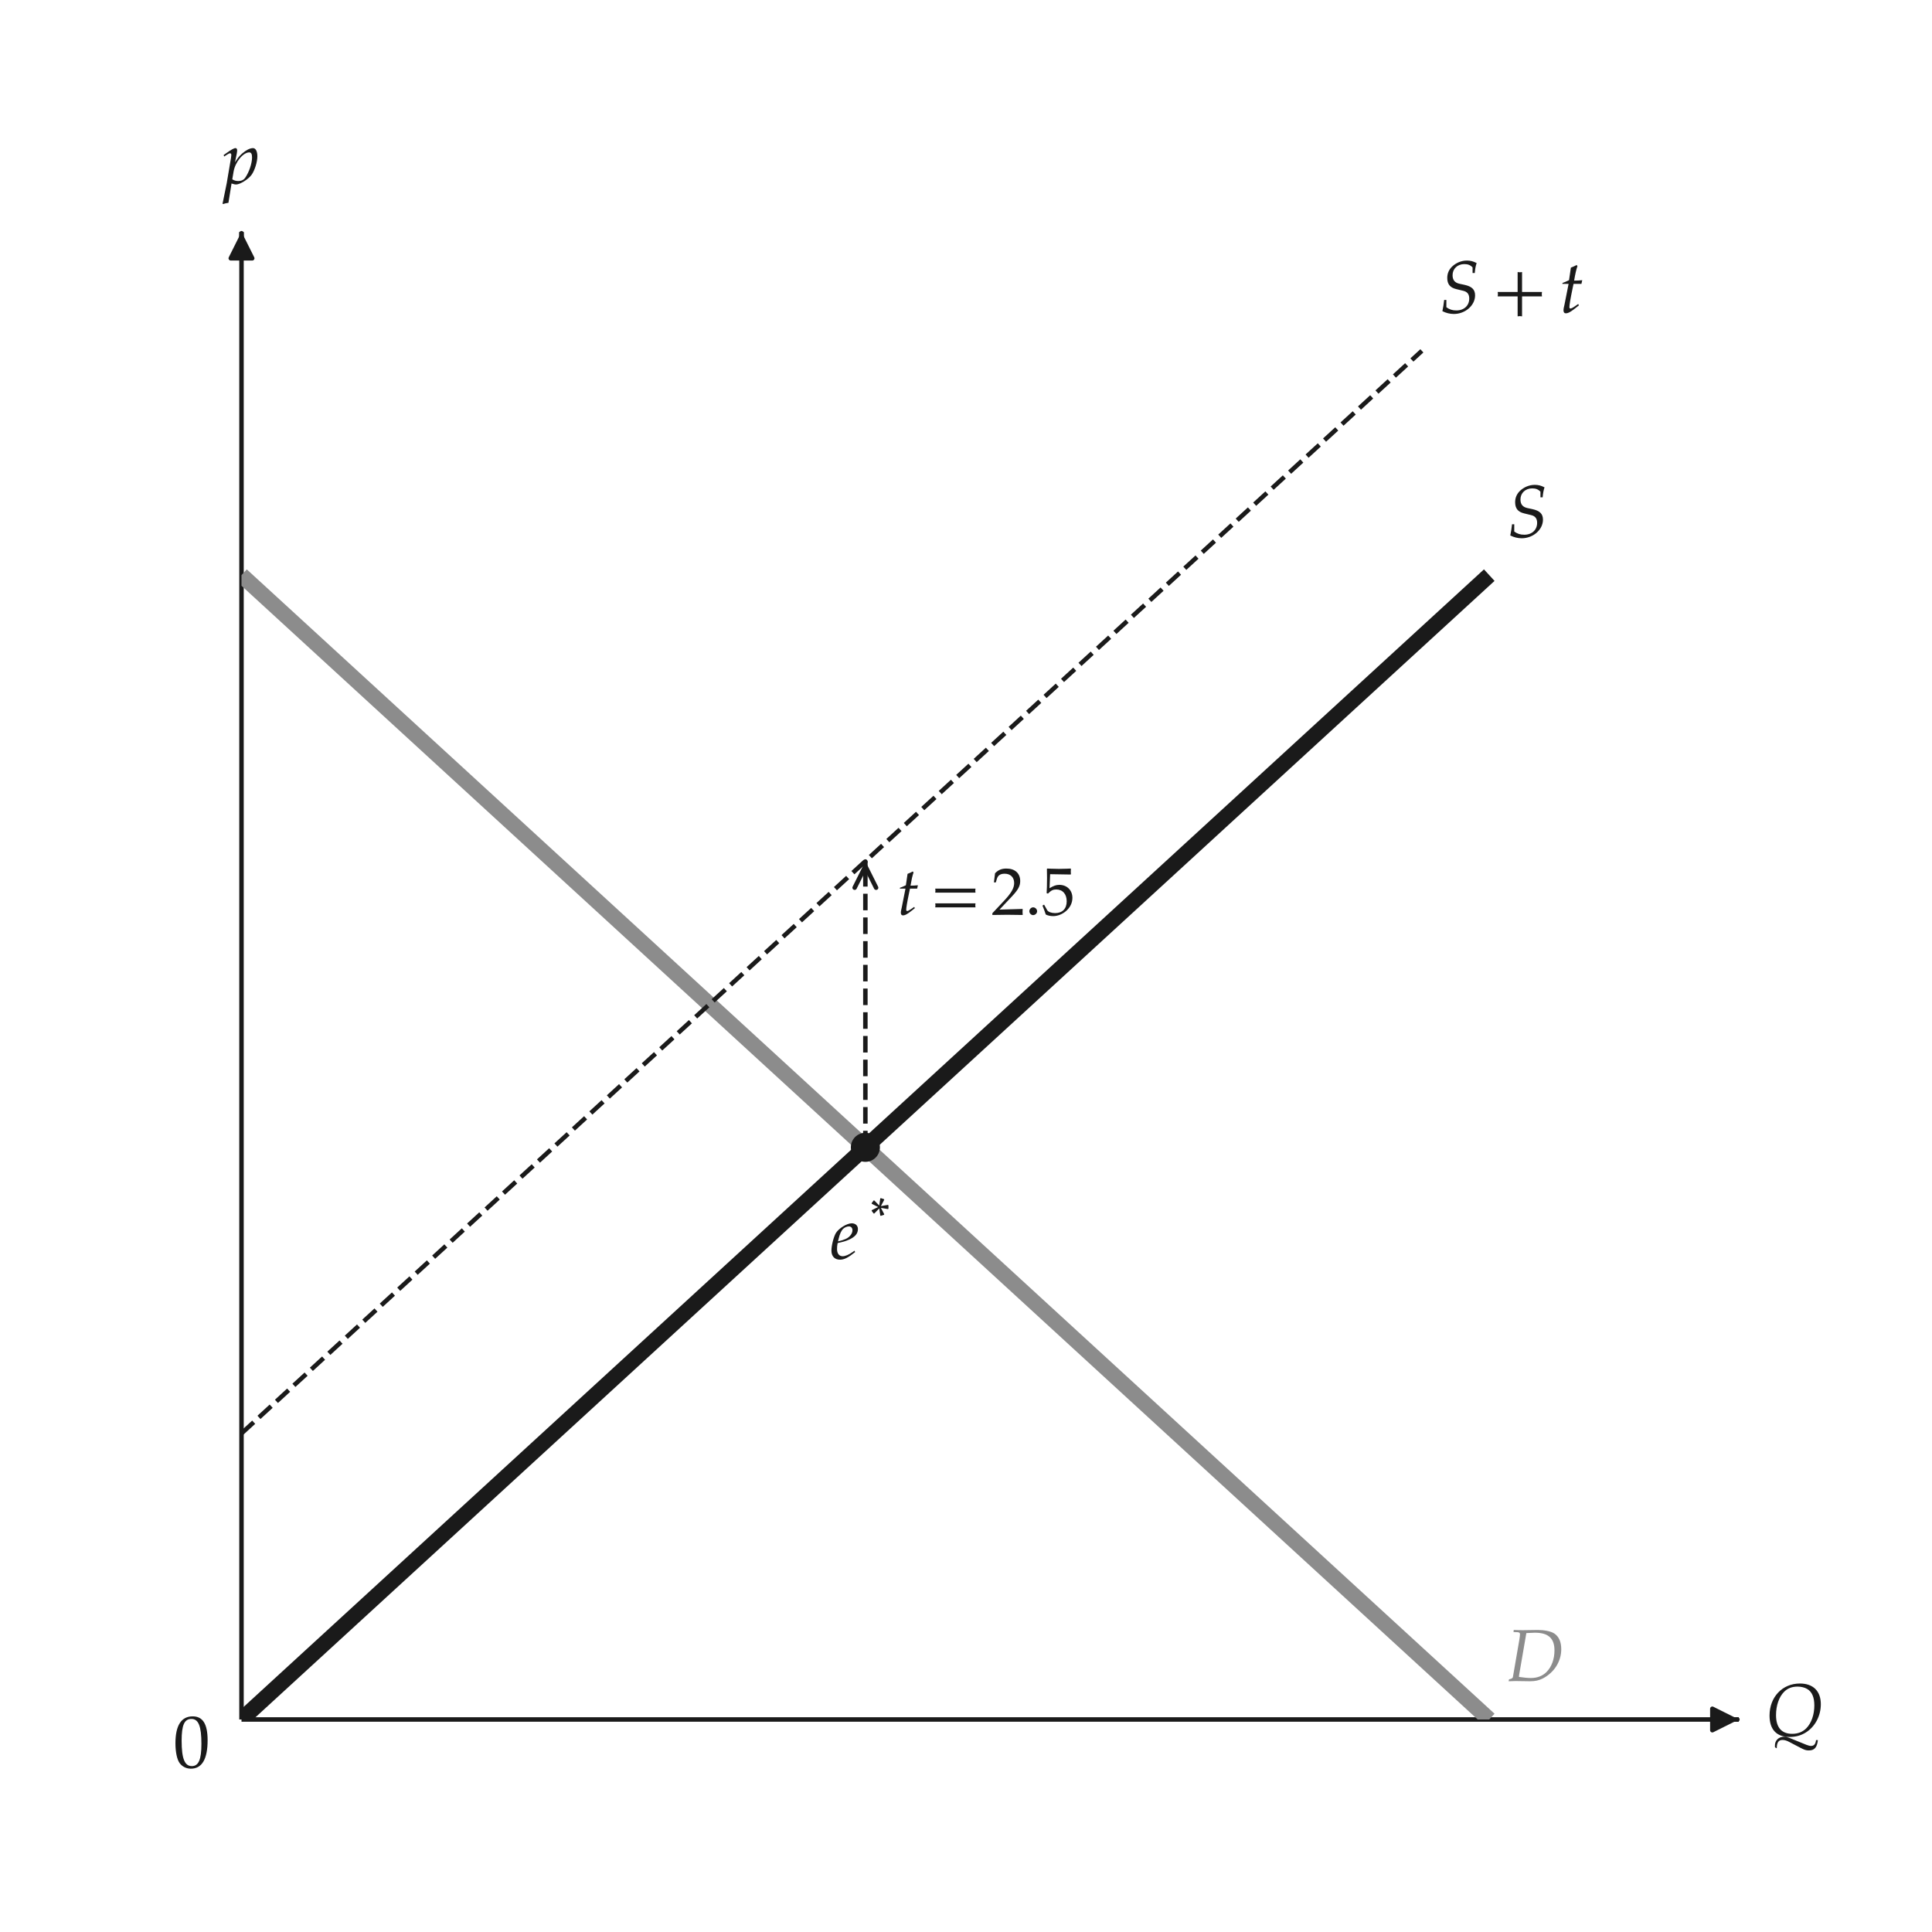
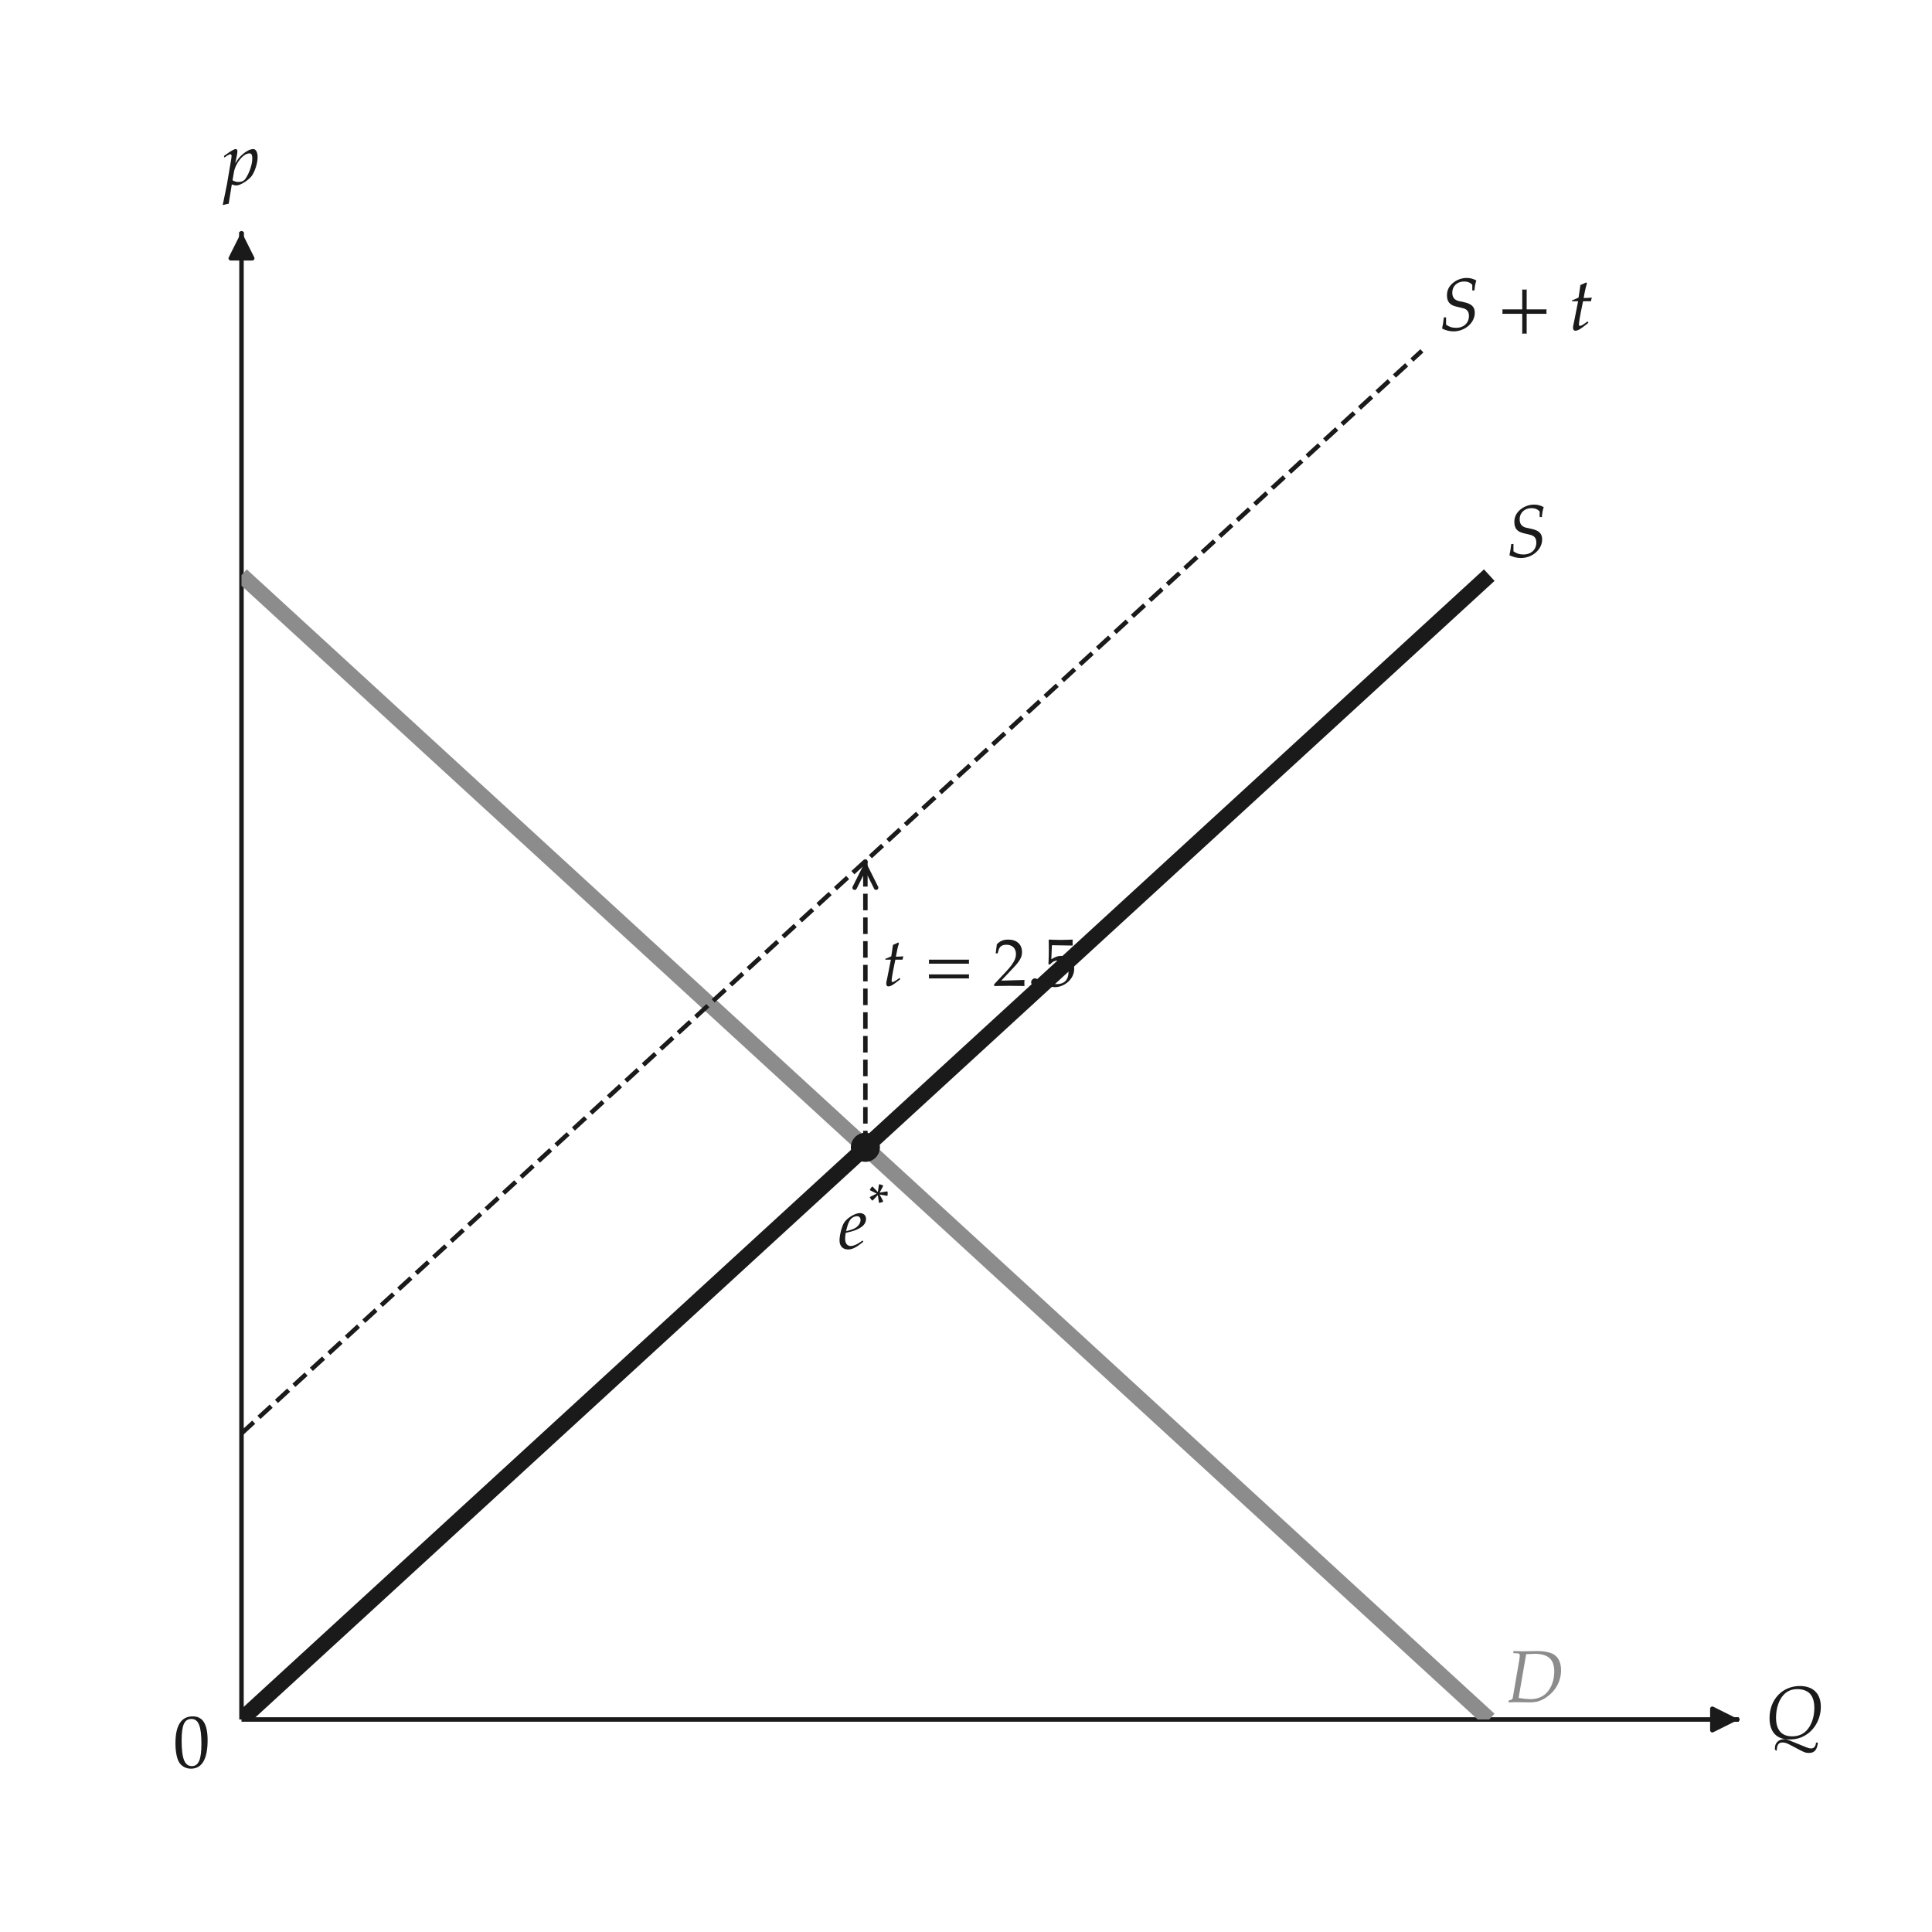
<svg xmlns="http://www.w3.org/2000/svg" xmlns:xlink="http://www.w3.org/1999/xlink" width="432pt" height="432pt" viewBox="0 0 432 432" version="1.1">
  <defs>
    <style type="text/css">*{stroke-linejoin: round; stroke-linecap: butt}</style>
  </defs>
  <g id="figure_1">
    <g id="patch_1">
      <path d="M 0 432  L 432 432  L 432 0  L 0 0  z " style="fill: #ffffff" />
    </g>
    <g id="axes_1">
      <g id="axes.x">
        <path d="M 54 384.48  L 388.8 384.48  " style="fill: none; stroke: #1a1a1a; stroke-linejoin: miter" />
      </g>
      <g id="patch_2">
        <path d="M 388.465 384.48  Q 388.633 384.48 387.682 384.48  " style="fill: none; stroke: #1a1a1a; stroke-linecap: round" />
        <path d="M 382.882 382.08  L 387.682 384.48  L 382.882 386.88  z " style="fill: #1a1a1a; stroke: #1a1a1a; stroke-linecap: round" />
      </g>
      <g id="axes.y">
        <path d="M 54 384.48  L 54 51.84  " style="fill: none; stroke: #1a1a1a; stroke-linejoin: miter" />
      </g>
      <g id="patch_3">
        <path d="M 54 52.173  Q 54 52.006 54 52.958  " style="fill: none; stroke: #1a1a1a; stroke-linecap: round" />
        <path d="M 51.6 57.758  L 54 52.958  L 56.4 57.758  z " style="fill: #1a1a1a; stroke: #1a1a1a; stroke-linecap: round" />
      </g>
      <g id="axes.y.label">
-         <g style="fill: #1a1a1a" transform="translate(49.875 41.2035) scale(0.165 -0.165)">
-           <defs>
-             <path id="TeXGyrePagella-Italic-51" d="M -45 -1728  L 0 -1766  C 134 -1722 262 -1690 467 -1658  L 736 19  L 794 0  C 960 -58 1056 -70 1126 -70  C 1485 -70 2221 397 2496 800  C 2758 1190 2976 1894 2976 2374  C 2976 2803 2829 3085 2598 3085  C 2330 3085 1997 2912 1658 2618  C 1402 2387 1267 2227 1037 1850  L 1190 2611  C 1210 2720 1222 2816 1222 2893  C 1222 3014 1171 3085 1082 3085  C 947 3085 704 2950 230 2611  L 51 2483  L 96 2355  L 301 2490  C 480 2605 550 2637 608 2637  C 672 2637 717 2579 717 2490  C 717 2438 704 2310 691 2246  L 320 51  L 6 -1491  L -45 -1728  z M 800 378  L 915 1056  C 1056 1875 1741 2714 2272 2714  C 2438 2714 2515 2573 2515 2278  C 2515 1760 2259 998 1920 512  C 1792 326 1587 230 1325 230  C 1126 230 966 275 800 378  z " transform="scale(0.015625)" />
-           </defs>
-           <use xlink:href="#TeXGyrePagella-Italic-51" transform="translate(0 0.796875)" />
-         </g>
+         <path d="M 57.605 35.164  C 57.605 34.059 57.226 33.333 56.632 33.333  C 55.939 33.333 55.081 33.779 54.206 34.538  C 53.546 35.132 53.2 35.544 52.606 36.517  L 53.002 34.554  C 53.051 34.273 53.084 34.026 53.084 33.828  C 53.084 33.514 52.952 33.333 52.721 33.333  C 52.375 33.333 51.748 33.679 50.527 34.554  L 50.065 34.884  L 50.18 35.214  L 50.708 34.867  C 51.17 34.571 51.352 34.488 51.5 34.488  C 51.665 34.488 51.781 34.636 51.781 34.867  C 51.781 34.999 51.748 35.33 51.715 35.495  L 50.758 41.154  L 49.949 45.13  L 49.817 45.741  L 49.933 45.84  C 50.279 45.724 50.609 45.642 51.137 45.559  L 51.83 41.236  L 51.979 41.286  C 52.408 41.434 52.655 41.468 52.837 41.468  C 53.761 41.468 55.658 40.263 56.368 39.224  C 57.044 38.217 57.605 36.402 57.605 35.164  z M 56.417 35.412  C 56.417 36.748 55.757 38.712 54.883 39.966  C 54.553 40.444 54.025 40.692 53.348 40.692  C 52.837 40.692 52.424 40.577 51.995 40.312  L 52.292 38.563  C 52.655 36.452 54.421 34.29 55.79 34.29  C 56.219 34.29 56.417 34.653 56.417 35.412  z " style="fill: #1a1a1a" />
      </g>
      <g id="axes.x.label">
-         <g style="fill: #1a1a1a" transform="translate(394.8 388.1513) scale(0.165 -0.165)">
-           <defs>
-             <path id="TeXGyrePagella-Italic-32" d="M 339 1741  C 339 531 941 -115 2067 -115  C 2611 -115 3066 6 3482 269  C 4288 768 4787 1709 4787 2720  C 4787 3859 4122 4518 2970 4518  C 1453 4518 339 3347 339 1741  z M 806 -909  C 806 -909 806 -966 813 -1018  L 966 -1101  C 966 -608 1120 -378 1459 -378  C 1645 -378 1824 -429 2074 -563  L 3002 -1050  C 3386 -1248 3501 -1286 3757 -1286  C 4237 -1286 4467 -1011 4531 -390  L 4371 -390  C 4333 -736 4192 -896 3936 -896  C 3827 -896 3706 -864 3539 -800  L 2029 -186  C 1869 -122 1754 -96 1606 -96  C 1133 -96 781 -422 806 -909  z M 902 1773  C 902 2605 1158 3354 1600 3795  C 1901 4102 2285 4250 2771 4250  C 3078 4250 3392 4173 3603 4045  C 4019 3802 4224 3322 4224 2618  C 4224 1811 3968 1088 3533 640  C 3219 320 2803 154 2304 154  C 1382 154 902 704 902 1773  z " transform="scale(0.015625)" />
-           </defs>
-           <use xlink:href="#TeXGyrePagella-Italic-32" transform="translate(0 0.40625)" />
-         </g>
+         <path d="M 406.482 389.653  L 406.07 389.653  C 405.971 390.544 405.608 390.956 404.947 390.956  C 404.667 390.956 404.353 390.874 403.925 390.709  L 400.031 389.125  C 399.618 388.96 399.321 388.894 398.942 388.894  C 397.721 388.894 396.813 389.735 396.879 390.989  C 396.879 390.989 396.879 391.138 396.896 391.27  L 397.291 391.484  C 397.291 390.214 397.688 389.62 398.562 389.62  C 399.041 389.62 399.502 389.752 400.146 390.098  L 402.538 391.352  C 403.529 391.864 403.825 391.963 404.486 391.963  C 405.723 391.963 406.317 391.253 406.482 389.653  z M 407.142 381.634  C 407.142 378.697 405.426 376.997 402.456 376.997  C 398.546 376.997 395.675 380.017 395.675 384.158  C 395.675 387.277 397.226 388.943 400.13 388.943  C 401.532 388.943 402.704 388.63 403.776 387.953  C 405.855 386.666 407.142 384.241 407.142 381.634  z M 405.69 381.898  C 405.69 383.977 405.03 385.841 403.908 386.996  C 403.099 387.821 402.027 388.25 400.74 388.25  C 398.364 388.25 397.127 386.831 397.127 384.076  C 397.127 381.931 397.786 380 398.925 378.862  C 399.7 378.07 400.69 377.69 401.945 377.69  C 402.736 377.69 403.545 377.888 404.089 378.218  C 405.162 378.845 405.69 380.083 405.69 381.898  z " style="fill: #1a1a1a" />
      </g>
      <g id="axes.origin.label">
-         <g style="fill: #1a1a1a" transform="translate(38.75 395.1513) scale(0.165 -0.165)">
-           <defs>
-             <path id="TeXGyrePagella-Regular-11" d="M 186 2074  C 186 1325 320 678 544 365  C 768 51 1126 -128 1523 -128  C 2490 -128 2976 704 2976 2342  C 2976 3744 2560 4410 1683 4410  C 691 4410 186 3622 186 2074  z M 723 2304  C 723 3654 960 4186 1568 4186  C 2189 4186 2438 3558 2438 2022  C 2438 659 2195 96 1606 96  C 986 96 723 742 723 2304  z " transform="scale(0.015625)" />
-           </defs>
-           <use xlink:href="#TeXGyrePagella-Regular-11" />
-         </g>
+         <path d="M 39.228 389.805  C 39.228 391.736 39.575 393.402 40.153 394.211  C 40.73 395.019 41.654 395.481 42.677 395.481  C 45.169 395.481 46.422 393.336 46.422 389.112  C 46.422 385.499 45.35 383.783 43.09 383.783  C 40.532 383.783 39.228 385.812 39.228 389.805  z M 40.614 389.211  C 40.614 385.73 41.225 384.36 42.792 384.36  C 44.393 384.36 45.036 385.977 45.036 389.937  C 45.036 393.452 44.41 394.904 42.892 394.904  C 41.291 394.904 40.614 393.237 40.614 389.211  z " style="fill: #1a1a1a" />
      </g>
      <g id="market.demand">
-         <path d="M 54 128.603  L 333 384.48  " clip-path="url(#p35f99c2f36)" style="fill: none; stroke: #8c8c8c; stroke-width: 3.5; stroke-linejoin: miter" />
+         <path d="M 54 128.603  L 333 384.48  " clip-path="url(#p66b2bd1cf5)" style="fill: none; stroke: #8c8c8c; stroke-width: 3.5; stroke-linejoin: miter" />
      </g>
      <g id="market.supply">
-         <path d="M 54 384.48  L 333 128.603  " clip-path="url(#p35f99c2f36)" style="fill: none; stroke: #1a1a1a; stroke-width: 3.5; stroke-linejoin: miter" />
+         <path d="M 54 384.48  L 333 128.603  " clip-path="url(#p66b2bd1cf5)" style="fill: none; stroke: #1a1a1a; stroke-width: 3.5; stroke-linejoin: miter" />
      </g>
      <g id="market.supply.taxed">
-         <path d="M 54 320.511  L 317.934 78.451  " clip-path="url(#p35f99c2f36)" style="fill: none; stroke-dasharray: 3.7,1.6; stroke-dashoffset: 0; stroke: #1a1a1a; stroke-linejoin: miter" />
+         <path d="M 54 320.511  L 317.934 78.451  " clip-path="url(#p66b2bd1cf5)" style="fill: none; stroke-dasharray: 3.7,1.6; stroke-dashoffset: 0; stroke: #1a1a1a; stroke-linejoin: miter" />
      </g>
      <g id="market.tax.shift">
        <path d="M 193.5 256.542  L 193.5 192.572  " style="fill: none; stroke-dasharray: 3.7,1.6; stroke-dashoffset: 0; stroke: #1a1a1a; stroke-linejoin: miter" />
      </g>
      <g id="patch_4">
        <path d="M 193.5 192.636  Q 193.5 192.604 193.5 193.69  " style="fill: none; stroke: #1a1a1a; stroke-linecap: round" />
        <path d="M 191.1 198.49  L 193.5 193.69  L 195.9 198.49  " style="fill: none; stroke: #1a1a1a; stroke-linecap: round" />
      </g>
      <g id="market.equilibrium.baseline">
        <defs>
-           <path id="m326873a9fe" d="M 0 3.25  C 0.862 3.25 1.689 2.908 2.298 2.298  C 2.908 1.689 3.25 0.862 3.25 0  C 3.25 -0.862 2.908 -1.689 2.298 -2.298  C 1.689 -2.908 0.862 -3.25 0 -3.25  C -0.862 -3.25 -1.689 -2.908 -2.298 -2.298  C -2.908 -1.689 -3.25 -0.862 -3.25 0  C -3.25 0.862 -2.908 1.689 -2.298 2.298  C -1.689 2.908 -0.862 3.25 0 3.25  z " />
+           <path id="maa554f7b7d" d="M 0 3.25  C 0.862 3.25 1.689 2.908 2.298 2.298  C 2.908 1.689 3.25 0.862 3.25 0  C 3.25 -0.862 2.908 -1.689 2.298 -2.298  C 1.689 -2.908 0.862 -3.25 0 -3.25  C -0.862 -3.25 -1.689 -2.908 -2.298 -2.298  C -2.908 -1.689 -3.25 -0.862 -3.25 0  C -3.25 0.862 -2.908 1.689 -2.298 2.298  C -1.689 2.908 -0.862 3.25 0 3.25  z " />
        </defs>
        <g>
-           <use xlink:href="#m326873a9fe" x="193.5" y="256.542" style="fill: #1a1a1a" />
+           <use xlink:href="#maa554f7b7d" x="193.5" y="256.542" style="fill: #1a1a1a" />
        </g>
      </g>
      <g id="market.tax.shift.label">
-         <g style="fill: #1a1a1a" transform="translate(200.5929 204.5599) scale(0.15 -0.15)">
-           <defs>
-             <path id="TeXGyrePagella-Italic-55" d="M 262 2496  L 800 2496  L 442 685  C 410 525 358 365 358 198  C 358 38 429 -58 550 -58  C 774 -58 992 70 1498 474  C 1613 563 1574 538 1696 634  L 1632 749  L 1344 550  C 1152 416 1030 358 954 358  C 902 358 870 410 870 486  C 870 653 947 1152 1146 2099  L 1229 2496  L 1914 2496  L 1984 2816  C 1741 2790 1523 2778 1280 2778  C 1382 3379 1453 3693 1568 4038  L 1498 4134  C 1370 4058 1197 3981 998 3904  L 838 2816  C 557 2682 390 2611 275 2579  L 262 2496  z " transform="scale(0.015625)" />
-             <path id="TeXGyrePagella-Regular-1e" d="M 512 704  L 4352 704  C 4339 768 4333 832 4333 896  C 4333 960 4339 1024 4352 1088  L 512 1088  C 525 1024 531 960 531 896  C 531 832 525 768 512 704  z M 512 2112  L 4352 2112  C 4339 2176 4333 2240 4333 2304  C 4333 2368 4339 2432 4352 2496  L 512 2496  C 525 2432 531 2368 531 2304  C 531 2240 525 2176 512 2112  z " transform="scale(0.015625)" />
-             <path id="TeXGyrePagella-Regular-13" d="M 102 -19  C 576 -6 1056 0 1530 0  C 2016 0 2509 -6 2995 -19  C 2982 115 2982 179 2982 269  C 2982 352 2982 416 2995 557  L 781 493  L 1946 1728  C 2566 2387 2758 2739 2758 3219  C 2758 3955 2259 4410 1446 4410  C 986 4410 672 4282 358 3962  L 250 3091  L 435 3091  L 518 3386  C 621 3757 851 3917 1280 3917  C 1830 3917 2182 3571 2182 3027  C 2182 2547 1914 2074 1190 1306  L 102 147  L 102 -19  z " transform="scale(0.015625)" />
-             <path id="TeXGyrePagella-Regular-f" d="M 429 339  C 429 147 602 -32 787 -32  C 992 -32 1171 141 1171 339  C 1171 531 992 710 794 710  C 602 710 429 531 429 339  z " transform="scale(0.015625)" />
-             <path id="TeXGyrePagella-Regular-16" d="M 83 877  C 230 512 307 307 397 26  C 576 -70 832 -128 1107 -128  C 1536 -128 1990 58 2342 365  C 2733 710 2938 1146 2938 1619  C 2938 2342 2419 2854 1690 2854  C 1382 2854 1152 2771 755 2534  L 813 3872  L 2765 3840  L 2797 3872  C 2784 3987 2784 4026 2784 4122  C 2784 4224 2784 4262 2797 4378  C 2797 4378 2765 4410 2765 4410  C 2765 4410 2086 4378 1651 4378  C 1216 4378 538 4410 538 4410  C 538 4410 506 4378 506 4378  L 518 3501  C 518 2938 499 2342 480 2061  L 608 2022  C 909 2323 1082 2413 1395 2413  C 2010 2413 2394 1978 2394 1286  C 2394 576 1984 160 1286 160  C 941 160 621 275 531 442  L 237 966  L 83 877  z " transform="scale(0.015625)" />
-           </defs>
-           <use xlink:href="#TeXGyrePagella-Italic-55" transform="translate(0 0.09375)" />
-           <use xlink:href="#TeXGyrePagella-Regular-1e" transform="translate(48.85996 0.09375)" />
-           <use xlink:href="#TeXGyrePagella-Regular-13" transform="translate(140.4199 0.09375)" />
-           <use xlink:href="#TeXGyrePagella-Regular-f" transform="translate(190.4198 0.09375)" />
-           <use xlink:href="#TeXGyrePagella-Regular-16" transform="translate(215.4198 0.09375)" />
-         </g>
+         <path d="M 201.978 213.828  C 201.408 213.888 200.898 213.918 200.328 213.918  C 200.568 212.508 200.733 211.773 201.003 210.963  L 200.838 210.738  C 200.538 210.918 200.133 211.098 199.668 211.278  L 199.293 213.828  C 198.633 214.143 198.243 214.308 197.973 214.383  L 197.943 214.578  L 199.203 214.578  L 198.363 218.823  C 198.288 219.198 198.168 219.573 198.168 219.963  C 198.168 220.338 198.333 220.563 198.618 220.563  C 199.143 220.563 199.653 220.263 200.838 219.318  C 201.108 219.108 201.018 219.168 201.303 218.943  L 201.153 218.673  L 200.478 219.138  C 200.028 219.453 199.743 219.588 199.563 219.588  C 199.443 219.588 199.368 219.468 199.368 219.288  C 199.368 218.898 199.548 217.728 200.013 215.508  L 200.208 214.578  L 201.813 214.578  z M 216.69 215.478  C 216.66 215.328 216.645 215.178 216.645 215.028  C 216.645 214.878 216.66 214.728 216.69 214.578  L 207.69 214.578  C 207.72 214.728 207.735 214.878 207.735 215.028  C 207.735 215.178 207.72 215.328 207.69 215.478  z M 216.69 218.778  C 216.66 218.628 216.645 218.478 216.645 218.328  C 216.645 218.178 216.66 218.028 216.69 217.878  L 207.69 217.878  C 207.72 218.028 207.735 218.178 207.735 218.328  C 207.735 218.478 207.72 218.628 207.69 218.778  z M 229.077 220.473  C 229.047 220.158 229.047 220.008 229.047 219.798  C 229.047 219.603 229.047 219.453 229.077 219.123  L 223.887 219.273  L 226.617 216.378  C 228.072 214.833 228.522 214.008 228.522 212.883  C 228.522 211.158 227.352 210.093 225.447 210.093  C 224.367 210.093 223.632 210.393 222.897 211.143  L 222.642 213.183  L 223.077 213.183  L 223.272 212.493  C 223.512 211.623 224.052 211.248 225.057 211.248  C 226.347 211.248 227.172 212.058 227.172 213.333  C 227.172 214.458 226.542 215.568 224.847 217.368  L 222.297 220.083  L 222.297 220.473  L 225.642 220.428  z M 232.302 219.633  C 232.302 219.183 231.882 218.763 231.417 218.763  C 230.967 218.763 230.562 219.183 230.562 219.633  C 230.562 220.083 230.967 220.503 231.402 220.503  C 231.882 220.503 232.302 220.098 232.302 219.633  z M 240.192 216.633  C 240.192 214.938 238.977 213.738 237.267 213.738  C 236.547 213.738 236.007 213.933 235.077 214.488  L 235.212 211.353  L 239.787 211.428  L 239.862 211.353  C 239.832 211.083 239.832 210.993 239.832 210.768  C 239.832 210.528 239.832 210.438 239.862 210.168  L 239.787 210.093  C 239.787 210.093 238.197 210.168 237.177 210.168  C 236.157 210.168 234.567 210.093 234.567 210.093  L 234.492 210.168  L 234.522 212.223  C 234.522 213.543 234.477 214.938 234.432 215.598  L 234.732 215.688  C 235.437 214.983 235.842 214.773 236.577 214.773  C 238.017 214.773 238.917 215.793 238.917 217.413  C 238.917 219.078 237.957 220.053 236.322 220.053  C 235.512 220.053 234.762 219.783 234.552 219.393  L 233.862 218.163  L 233.502 218.373  C 233.847 219.228 234.027 219.708 234.237 220.368  C 234.657 220.593 235.257 220.728 235.902 220.728  C 236.907 220.728 237.972 220.293 238.797 219.573  C 239.712 218.763 240.192 217.743 240.192 216.633  z " style="fill: #1a1a1a" />
      </g>
      <g id="market.demand.label">
-         <g style="fill: #8c8c8c" transform="translate(336.8734 376.0151) scale(0.165 -0.165)">
-           <defs>
-             <path id="TeXGyrePagella-Italic-25" d="M 179 -19  C 378 -6 576 0 774 0  C 1190 0 1606 -19 2022 -19  C 2483 -19 2797 51 3130 218  C 4128 730 4742 1696 4742 2758  C 4742 3386 4550 3834 4160 4109  C 3866 4320 3251 4429 2714 4429  C 2278 4429 1843 4410 1408 4410  C 1146 4410 883 4416 621 4429  L 602 4250  L 941 4237  C 1094 4230 1165 4179 1165 4064  C 1165 3974 1139 3770 1107 3578  L 550 352  C 525 205 333 179 211 147  L 179 -19  z M 1075 358  C 1075 435 1082 480 1101 595  L 1715 4160  C 1965 4160 2208 4192 2458 4192  C 3622 4192 4154 3706 4154 2656  C 4154 1907 3910 1235 3475 794  C 3130 442 2662 262 2106 262  C 1824 262 1510 294 1075 358  z " transform="scale(0.015625)" />
-           </defs>
-           <use xlink:href="#TeXGyrePagella-Italic-25" transform="translate(0 0.796875)" />
-         </g>
+         <path d="M 349.055 373.491  C 349.055 371.874 348.56 370.719 347.553 370.009  C 346.794 369.465 345.21 369.184 343.824 369.184  L 340.458 369.234  L 338.429 369.184  L 338.379 369.646  L 339.254 369.679  C 339.65 369.696 339.831 369.828 339.831 370.125  C 339.831 370.356 339.765 370.884 339.683 371.379  L 338.247 379.695  C 338.181 380.074 337.686 380.14 337.373 380.223  L 337.29 380.652  C 337.802 380.619 338.313 380.602 338.825 380.602  L 342.042 380.652  C 343.23 380.652 344.039 380.47 344.897 380.041  C 347.471 378.721 349.055 376.23 349.055 373.491  z M 347.537 373.755  C 347.537 375.685 346.91 377.418 345.788 378.556  C 344.897 379.464 343.692 379.926 342.257 379.926  C 341.531 379.926 340.722 379.843 339.6 379.678  C 339.6 379.48 339.617 379.365 339.666 379.068  L 341.25 369.877  C 341.894 369.877 342.521 369.795 343.164 369.795  C 346.167 369.795 347.537 371.049 347.537 373.755  z " style="fill: #8c8c8c" />
      </g>
      <g id="market.supply.label">
-         <g style="fill: #1a1a1a" transform="translate(337.0084 120.1277) scale(0.165 -0.165)">
-           <defs>
-             <path id="TeXGyrePagella-Italic-34" d="M 269 128  C 589 -32 922 -115 1261 -115  C 2253 -115 3104 627 3104 1498  C 3104 2003 2829 2272 2182 2413  L 1766 2502  C 1344 2592 1152 2829 1152 3251  C 1152 3808 1581 4211 2170 4211  C 2483 4211 2694 4128 2886 3923  L 2886 3437  L 3078 3437  C 3104 3782 3149 4026 3238 4301  C 2944 4454 2701 4518 2394 4518  C 1920 4518 1440 4320 1094 3981  C 826 3712 691 3392 691 3014  C 691 2470 934 2170 1472 2042  L 2080 1894  C 2432 1811 2598 1594 2598 1222  C 2598 608 2144 192 1485 192  C 1139 192 896 269 614 467  L 614 1101  L 422 1101  C 384 749 339 461 269 128  z " transform="scale(0.015625)" />
-           </defs>
-           <use xlink:href="#TeXGyrePagella-Italic-34" transform="translate(0 0.40625)" />
-         </g>
+         <path d="M 345.177 113.39  C 344.418 112.994 343.791 112.829 342.999 112.829  C 341.778 112.829 340.541 113.34 339.65 114.215  C 338.957 114.908 338.61 115.733 338.61 116.706  C 338.61 118.109 339.237 118.884 340.623 119.214  L 342.191 119.594  C 343.098 119.808 343.527 120.369 343.527 121.326  C 343.527 122.91 342.356 123.983 340.656 123.983  C 339.765 123.983 339.138 123.785 338.412 123.273  L 338.412 121.64  L 337.917 121.64  C 337.818 122.547 337.703 123.29 337.521 124.148  C 338.346 124.56 339.204 124.775 340.079 124.775  C 342.636 124.775 344.831 122.861 344.831 120.617  C 344.831 119.313 344.121 118.62 342.455 118.257  L 341.382 118.026  C 340.293 117.795 339.798 117.185 339.798 116.096  C 339.798 114.66 340.904 113.621 342.422 113.621  C 343.23 113.621 343.775 113.835 344.27 114.363  L 344.27 115.617  L 344.765 115.617  C 344.831 114.726 344.946 114.099 345.177 113.39  z " style="fill: #1a1a1a" />
      </g>
      <g id="market.equilibrium.baseline.label">
-         <g style="fill: #1a1a1a" transform="translate(185.6625 281.599) scale(0.165 -0.165)">
-           <defs>
-             <path id="TeXGyrePagella-Italic-46" d="M 96 717  C 96 224 378 -70 838 -70  C 1203 -70 1555 109 2150 589  L 2099 710  L 1946 602  C 1606 358 1299 230 1069 230  C 762 230 582 467 582 858  C 582 1024 595 1184 634 1370  L 1158 1498  C 1267 1523 1434 1587 1600 1658  C 2144 1901 2394 2189 2394 2586  C 2394 2886 2182 3085 1856 3085  C 1440 3085 742 2656 486 2246  C 294 1933 96 1165 96 717  z M 666 1517  L 723 1754  C 826 2182 954 2458 1126 2618  C 1248 2733 1453 2816 1613 2816  C 1798 2816 1920 2688 1920 2483  C 1920 2202 1696 1901 1363 1741  C 1184 1658 954 1581 666 1517  z " transform="scale(0.015625)" />
-             <path id="TeXGyrePagella-Regular-b" d="M 205 2874  L 448 2541  L 531 2534  L 1146 3162  L 1274 2291  L 1344 2246  L 1734 2374  L 1766 2451  L 1357 3232  L 2227 3085  L 2291 3136  L 2291 3546  L 2227 3603  L 1357 3456  L 1766 4237  L 1734 4314  L 1344 4442  L 1274 4397  L 1146 3526  L 531 4154  L 448 4147  L 205 3814  L 224 3738  L 1011 3341  L 224 2950  L 205 2874  z " transform="scale(0.015625)" />
-           </defs>
-           <use xlink:href="#TeXGyrePagella-Italic-46" transform="translate(0 0.673438)" />
-           <use xlink:href="#TeXGyrePagella-Regular-b" transform="translate(53.72854 34.41562) scale(0.7)" />
-         </g>
+         <path d="M 193.644 272.538  C 193.644 271.762 193.099 271.251 192.258 271.251  C 191.185 271.251 189.387 272.356 188.727 273.412  C 188.232 274.221 187.72 276.201 187.72 277.356  C 187.72 278.626 188.446 279.385 189.634 279.385  C 190.575 279.385 191.482 278.923 193.017 277.686  L 192.885 277.372  L 192.489 277.653  C 191.614 278.28 190.822 278.61 190.228 278.61  C 189.436 278.61 188.974 277.999 188.974 276.993  C 188.974 276.564 189.007 276.151 189.106 275.673  L 190.459 275.343  C 190.74 275.277 191.169 275.112 191.598 274.93  C 193 274.303 193.644 273.561 193.644 272.538  z M 192.423 272.802  C 192.423 273.528 191.845 274.303 190.987 274.716  C 190.525 274.93 189.931 275.128 189.189 275.293  L 189.337 274.683  C 189.601 273.577 189.931 272.868 190.377 272.455  C 190.69 272.158 191.218 271.944 191.631 271.944  C 192.109 271.944 192.423 272.274 192.423 272.802  z M 198.477 267.282  L 198.477 266.501  L 198.355 266.391  L 196.694 266.672  L 197.476 265.182  L 197.414 265.036  L 196.67 264.792  L 196.535 264.877  L 196.291 266.538  L 195.119 265.341  L 194.96 265.353  L 194.496 265.988  L 194.533 266.135  L 196.035 266.892  L 194.533 267.636  L 194.496 267.783  L 194.96 268.418  L 195.119 268.43  L 196.291 267.234  L 196.535 268.894  L 196.67 268.98  L 197.414 268.735  L 197.476 268.589  L 196.694 267.099  L 198.355 267.38  z " style="fill: #1a1a1a" />
      </g>
      <g id="market.supply.taxed.label">
-         <g style="fill: #1a1a1a" transform="translate(321.8299 69.97577) scale(0.165 -0.165)">
-           <defs>
-             <path id="TeXGyrePagella-Regular-c" d="M 512 1408  L 2240 1408  L 2240 -320  C 2304 -307 2368 -301 2432 -301  C 2496 -301 2560 -307 2624 -320  L 2624 1408  L 4352 1408  C 4339 1472 4333 1536 4333 1600  C 4333 1664 4339 1728 4352 1792  L 2624 1792  L 2624 3520  C 2560 3507 2496 3501 2432 3501  C 2368 3501 2304 3507 2240 3520  L 2240 1792  L 512 1792  C 525 1728 531 1664 531 1600  C 531 1536 525 1472 512 1408  z " transform="scale(0.015625)" />
-           </defs>
-           <use xlink:href="#TeXGyrePagella-Italic-34" transform="translate(0 0.40625)" />
-           <use xlink:href="#TeXGyrePagella-Regular-c" transform="translate(71.15993 0.40625)" />
-           <use xlink:href="#TeXGyrePagella-Italic-55" transform="translate(162.7198 0.40625)" />
-         </g>
+         <path d="M 330.111 62.71  C 329.352 62.314 328.725 62.149 327.933 62.149  C 326.712 62.149 325.475 62.66 324.584 63.535  C 323.891 64.228 323.544 65.053 323.544 66.026  C 323.544 67.429 324.171 68.204 325.557 68.534  L 327.125 68.914  C 328.032 69.128 328.461 69.689 328.461 70.646  C 328.461 72.23 327.29 73.303 325.59 73.303  C 324.699 73.303 324.072 73.105 323.346 72.593  L 323.346 70.96  L 322.851 70.96  C 322.752 71.867 322.637 72.61 322.455 73.468  C 323.28 73.88 324.138 74.095 325.013 74.095  C 327.57 74.095 329.765 72.181 329.765 69.937  C 329.765 68.633 329.055 67.94 327.389 67.577  L 326.316 67.346  C 325.227 67.115 324.732 66.505 324.732 65.416  C 324.732 63.98 325.838 62.941 327.356 62.941  C 328.164 62.941 328.709 63.155 329.204 63.683  L 329.204 64.937  L 329.699 64.937  C 329.765 64.046 329.88 63.419 330.111 62.71  z M 345.823 70.168  C 345.79 70.003 345.774 69.838 345.774 69.673  C 345.774 69.508 345.79 69.343 345.823 69.178  L 341.368 69.178  L 341.368 64.723  C 341.203 64.756 341.038 64.772 340.873 64.772  C 340.708 64.772 340.543 64.756 340.378 64.723  L 340.378 69.178  L 335.923 69.178  C 335.956 69.343 335.973 69.508 335.973 69.673  C 335.973 69.838 335.956 70.003 335.923 70.168  L 340.378 70.168  L 340.378 74.623  C 340.543 74.59 340.708 74.573 340.873 74.573  C 341.038 74.573 341.203 74.59 341.368 74.623  L 341.368 70.168  z M 355.925 66.538  C 355.298 66.604 354.737 66.637 354.11 66.637  C 354.374 65.086 354.555 64.277 354.852 63.386  L 354.671 63.139  C 354.341 63.337 353.895 63.535 353.384 63.733  L 352.971 66.538  C 352.245 66.884 351.816 67.066 351.519 67.148  L 351.486 67.363  L 352.872 67.363  L 351.948 72.032  C 351.866 72.445 351.734 72.857 351.734 73.286  C 351.734 73.699 351.915 73.946 352.229 73.946  C 352.806 73.946 353.367 73.616 354.671 72.577  C 354.968 72.346 354.869 72.412 355.182 72.164  L 355.017 71.867  L 354.275 72.379  C 353.78 72.725 353.466 72.874 353.268 72.874  C 353.136 72.874 353.054 72.742 353.054 72.544  C 353.054 72.115 353.252 70.828 353.763 68.386  L 353.978 67.363  L 355.743 67.363  z " style="fill: #1a1a1a" />
      </g>
    </g>
  </g>
  <defs>
-     <clipPath id="p35f99c2f36">
+     <clipPath id="p66b2bd1cf5">
      <rect x="54" y="51.84" width="334.8" height="332.64" />
    </clipPath>
  </defs>
</svg>
